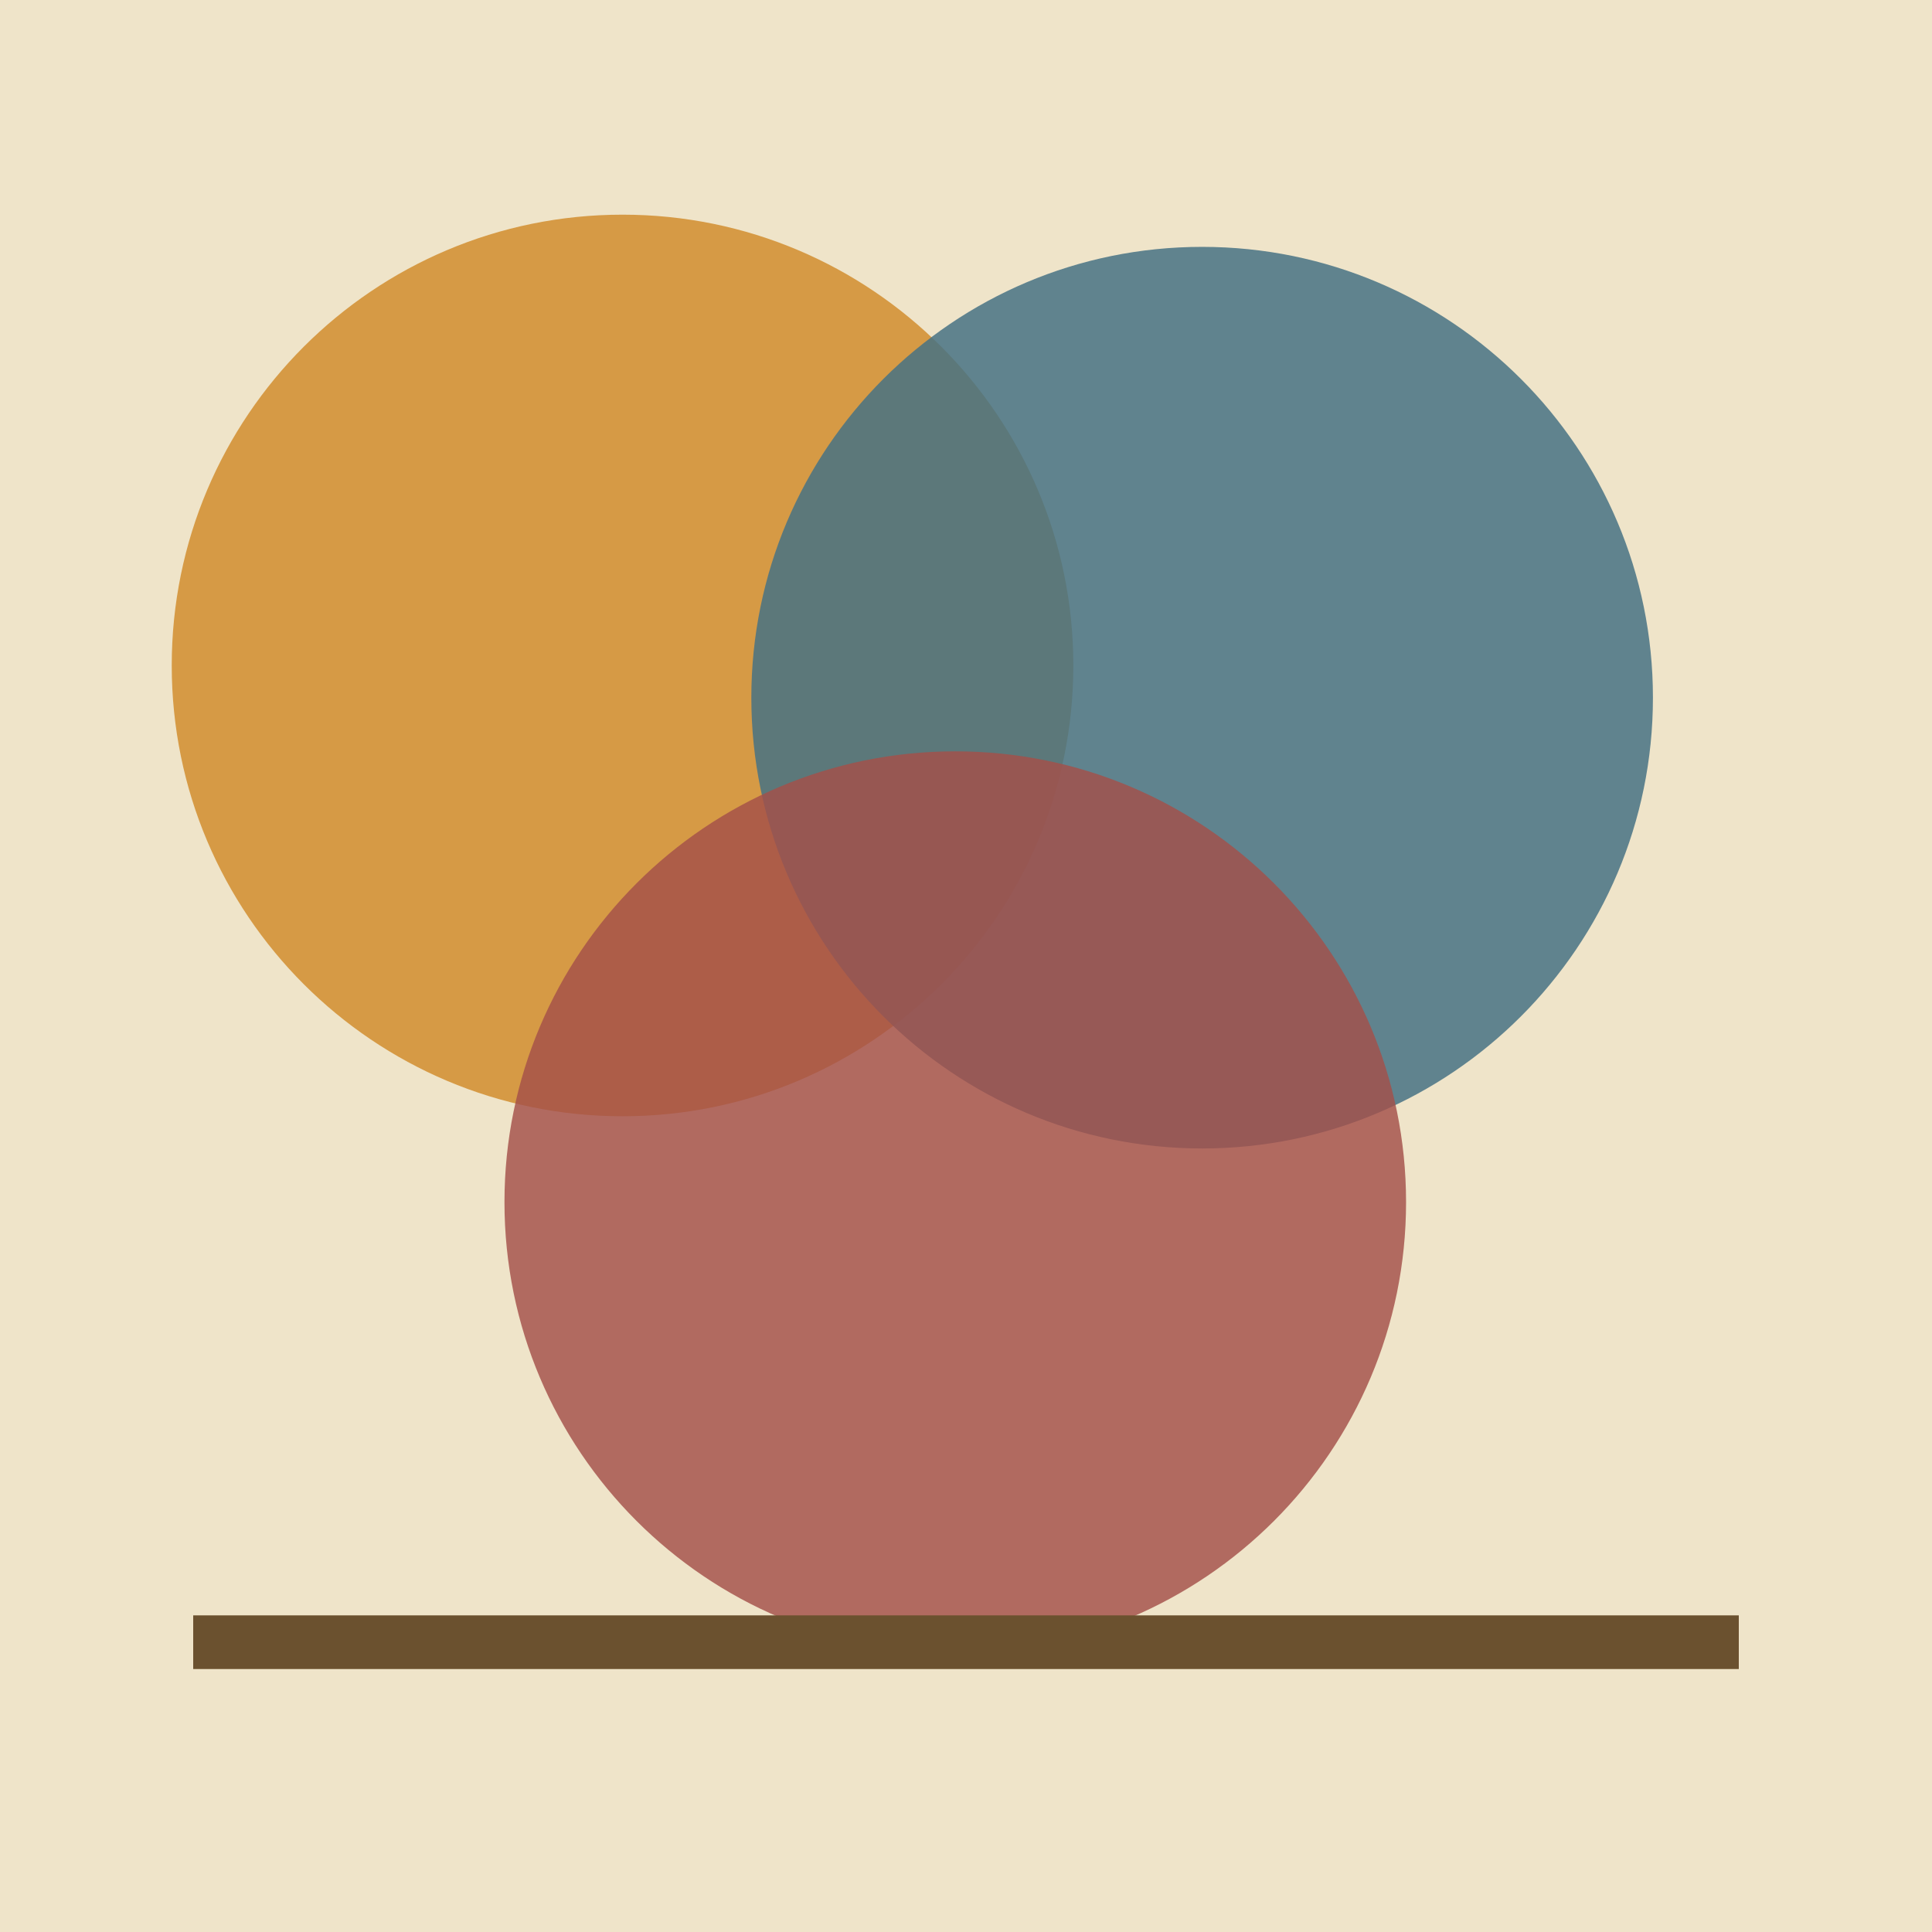
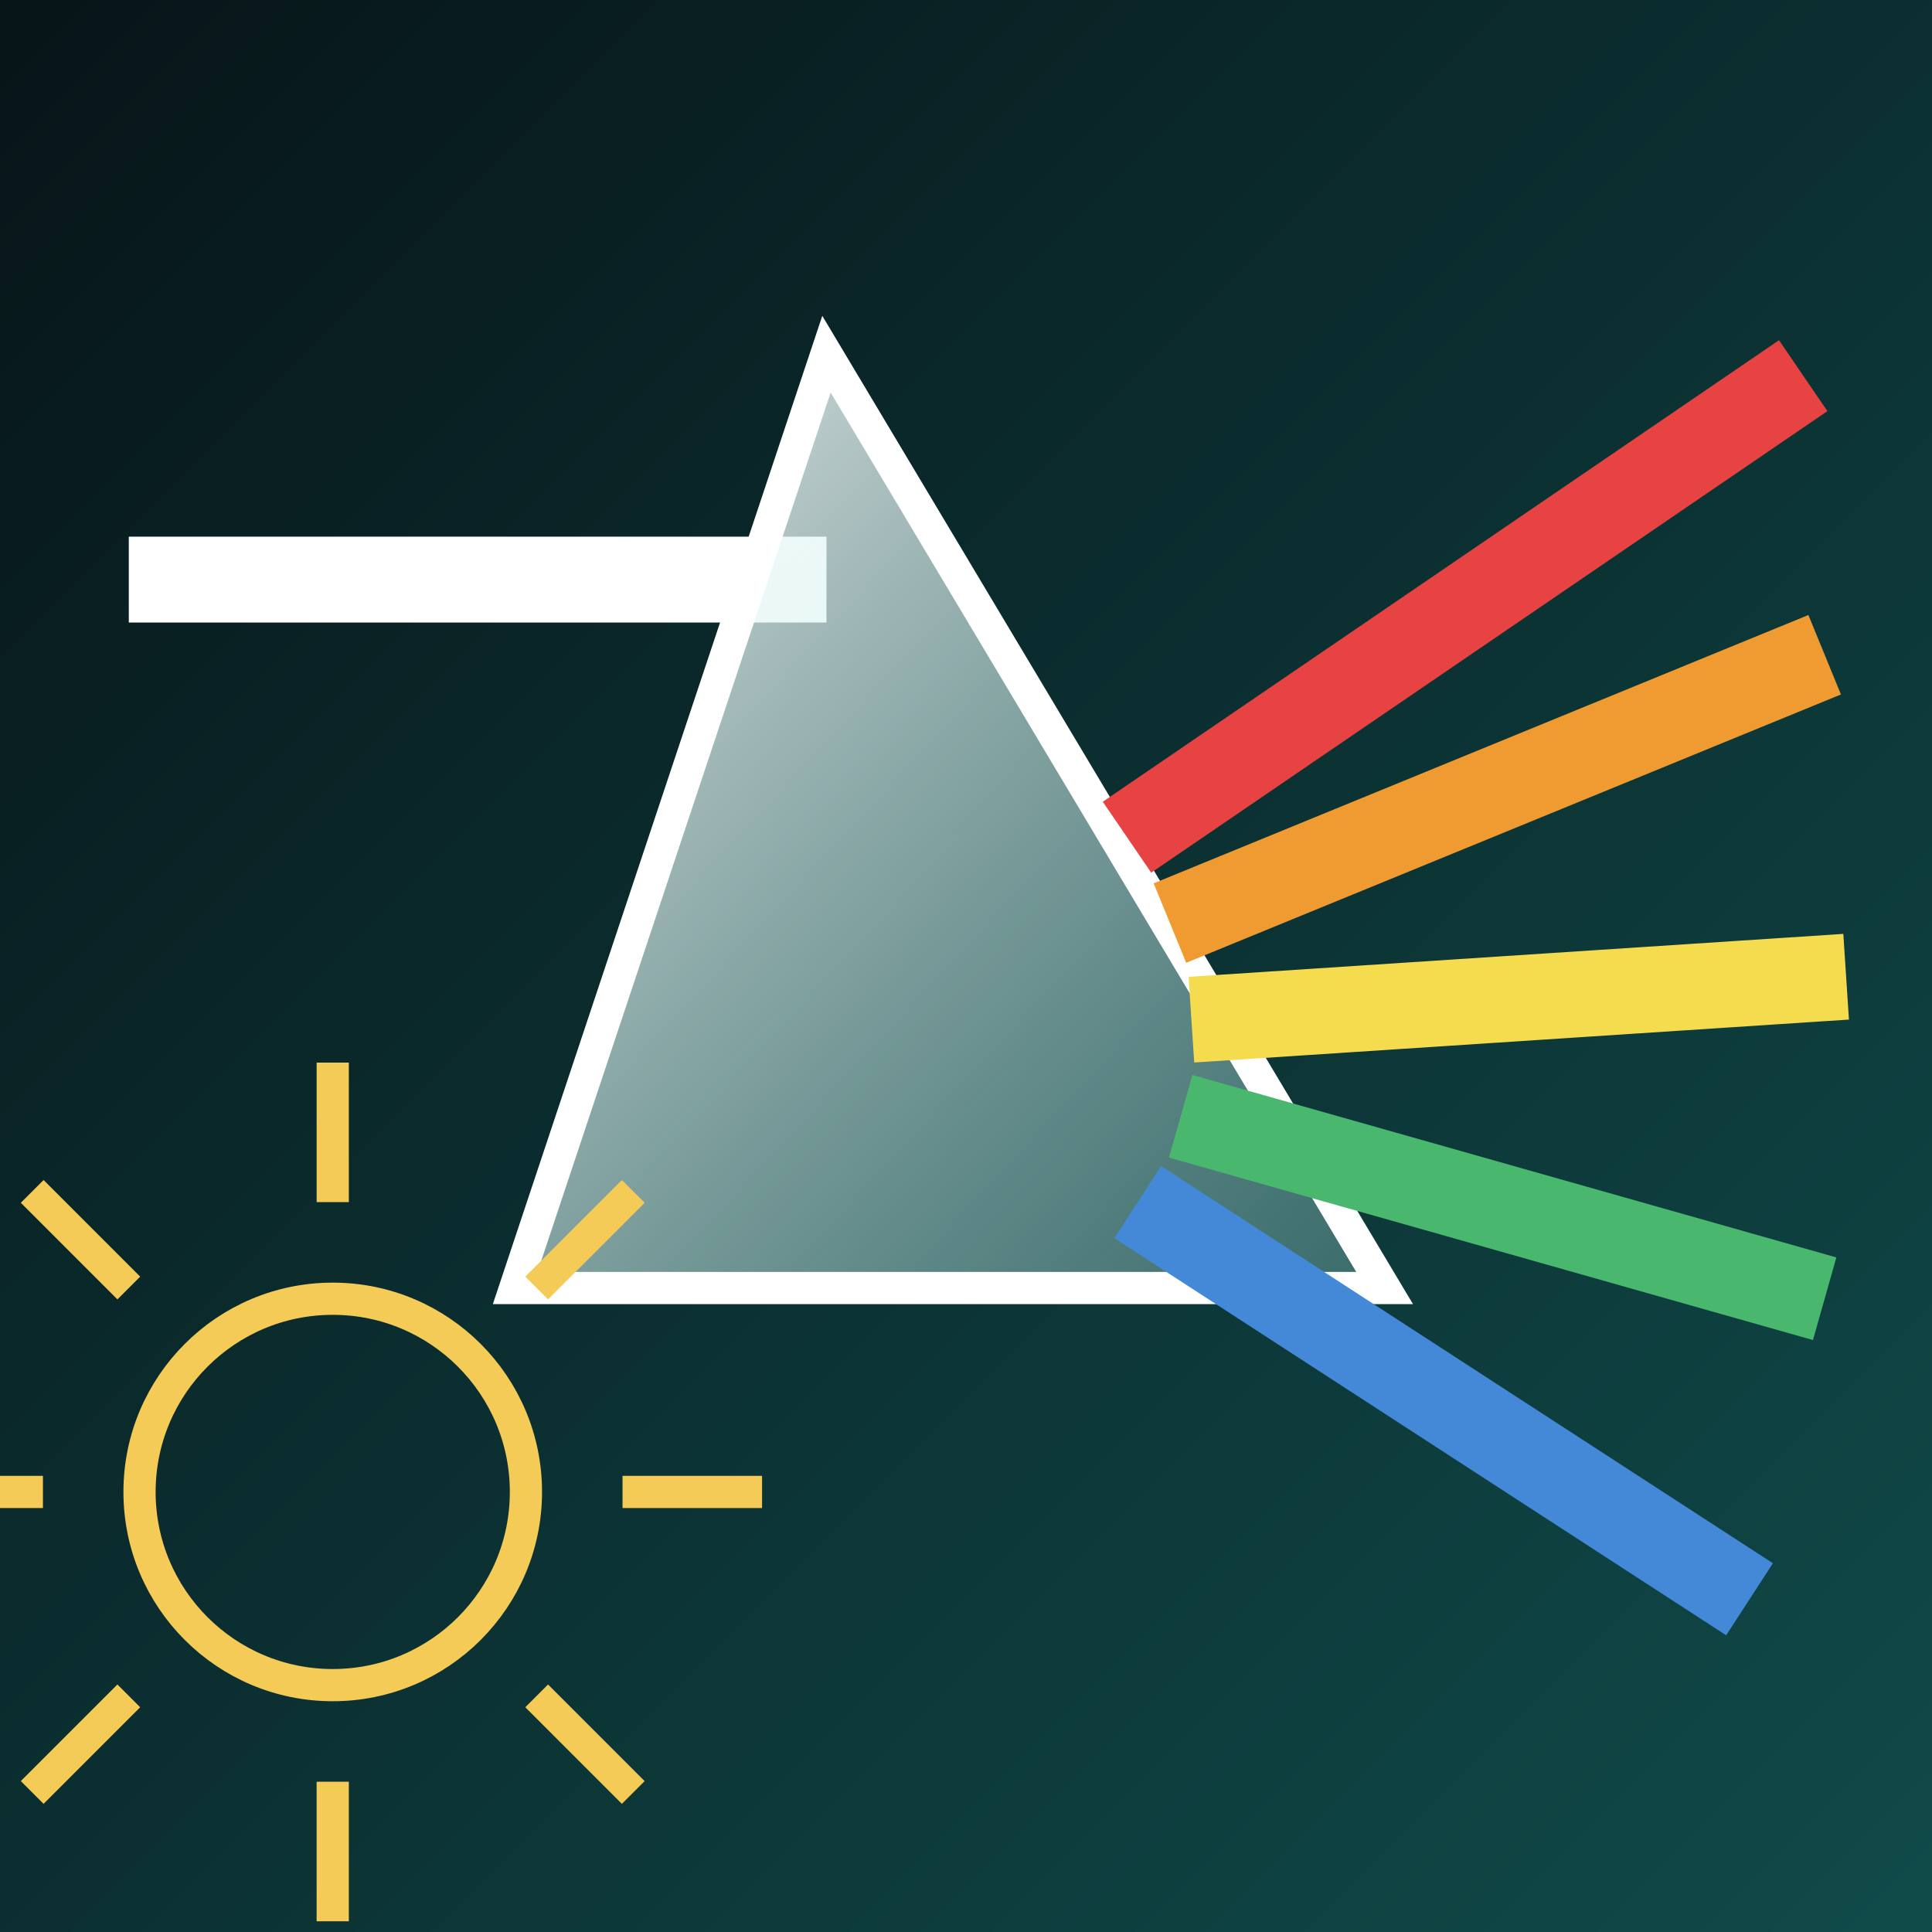
- <svg xmlns="http://www.w3.org/2000/svg" viewBox="0 0 180 180" role="img" aria-label="Abstract color and light shapes">
-   <rect width="180" height="180" fill="#efe4c9" />
-   <circle cx="58" cy="62" r="42" fill="#d69a45" />
-   <circle cx="112" cy="65" r="42" fill="#477284" opacity=".85" />
-   <circle cx="89" cy="112" r="42" fill="#a44f49" opacity=".82" />
-   <path d="M18 153h144" stroke="#6b512f" stroke-width="5" />
+ <svg xmlns="http://www.w3.org/2000/svg" viewBox="0 0 180 180" role="img" aria-label="Light passing through a prism into vivid colours">
+   <defs>
+     <linearGradient id="bg" x2="1" y2="1">
+       <stop stop-color="#071418" />
+       <stop offset="1" stop-color="#104b4a" />
+     </linearGradient>
+     <linearGradient id="prism" x2="1" y2="1">
+       <stop stop-color="#fff" stop-opacity=".9" />
+       <stop offset="1" stop-color="#9fded8" stop-opacity=".3" />
+     </linearGradient>
+   </defs>
+   <rect width="180" height="180" fill="url(#bg)" />
+   <path d="M12 54h65" stroke="#fff" stroke-width="8" />
+   <path d="m77 33 52 87H48Z" fill="url(#prism)" stroke="#fff" stroke-width="3" />
+   <path d="m105 78 63-43" stroke="#e84343" stroke-width="8" />
+   <path d="m109 86 61-25" stroke="#f09b32" stroke-width="8" />
+   <path d="m111 95 61-4" stroke="#f5dc4e" stroke-width="8" />
+   <path d="m110 104 60 17" stroke="#49b76d" stroke-width="8" />
+   <path d="m106 112 57 37" stroke="#4489d8" stroke-width="8" />
+   <circle cx="31" cy="139" r="18" fill="none" stroke="#f5cb57" stroke-width="3" />
+   <path d="M31 112v-13M31 179v-13M4 139H-9M71 139H58M12 120l-9-9M59 167l-9-9M12 158l-9 9M59 111l-9 9" stroke="#f5cb57" stroke-width="3" />
</svg>
